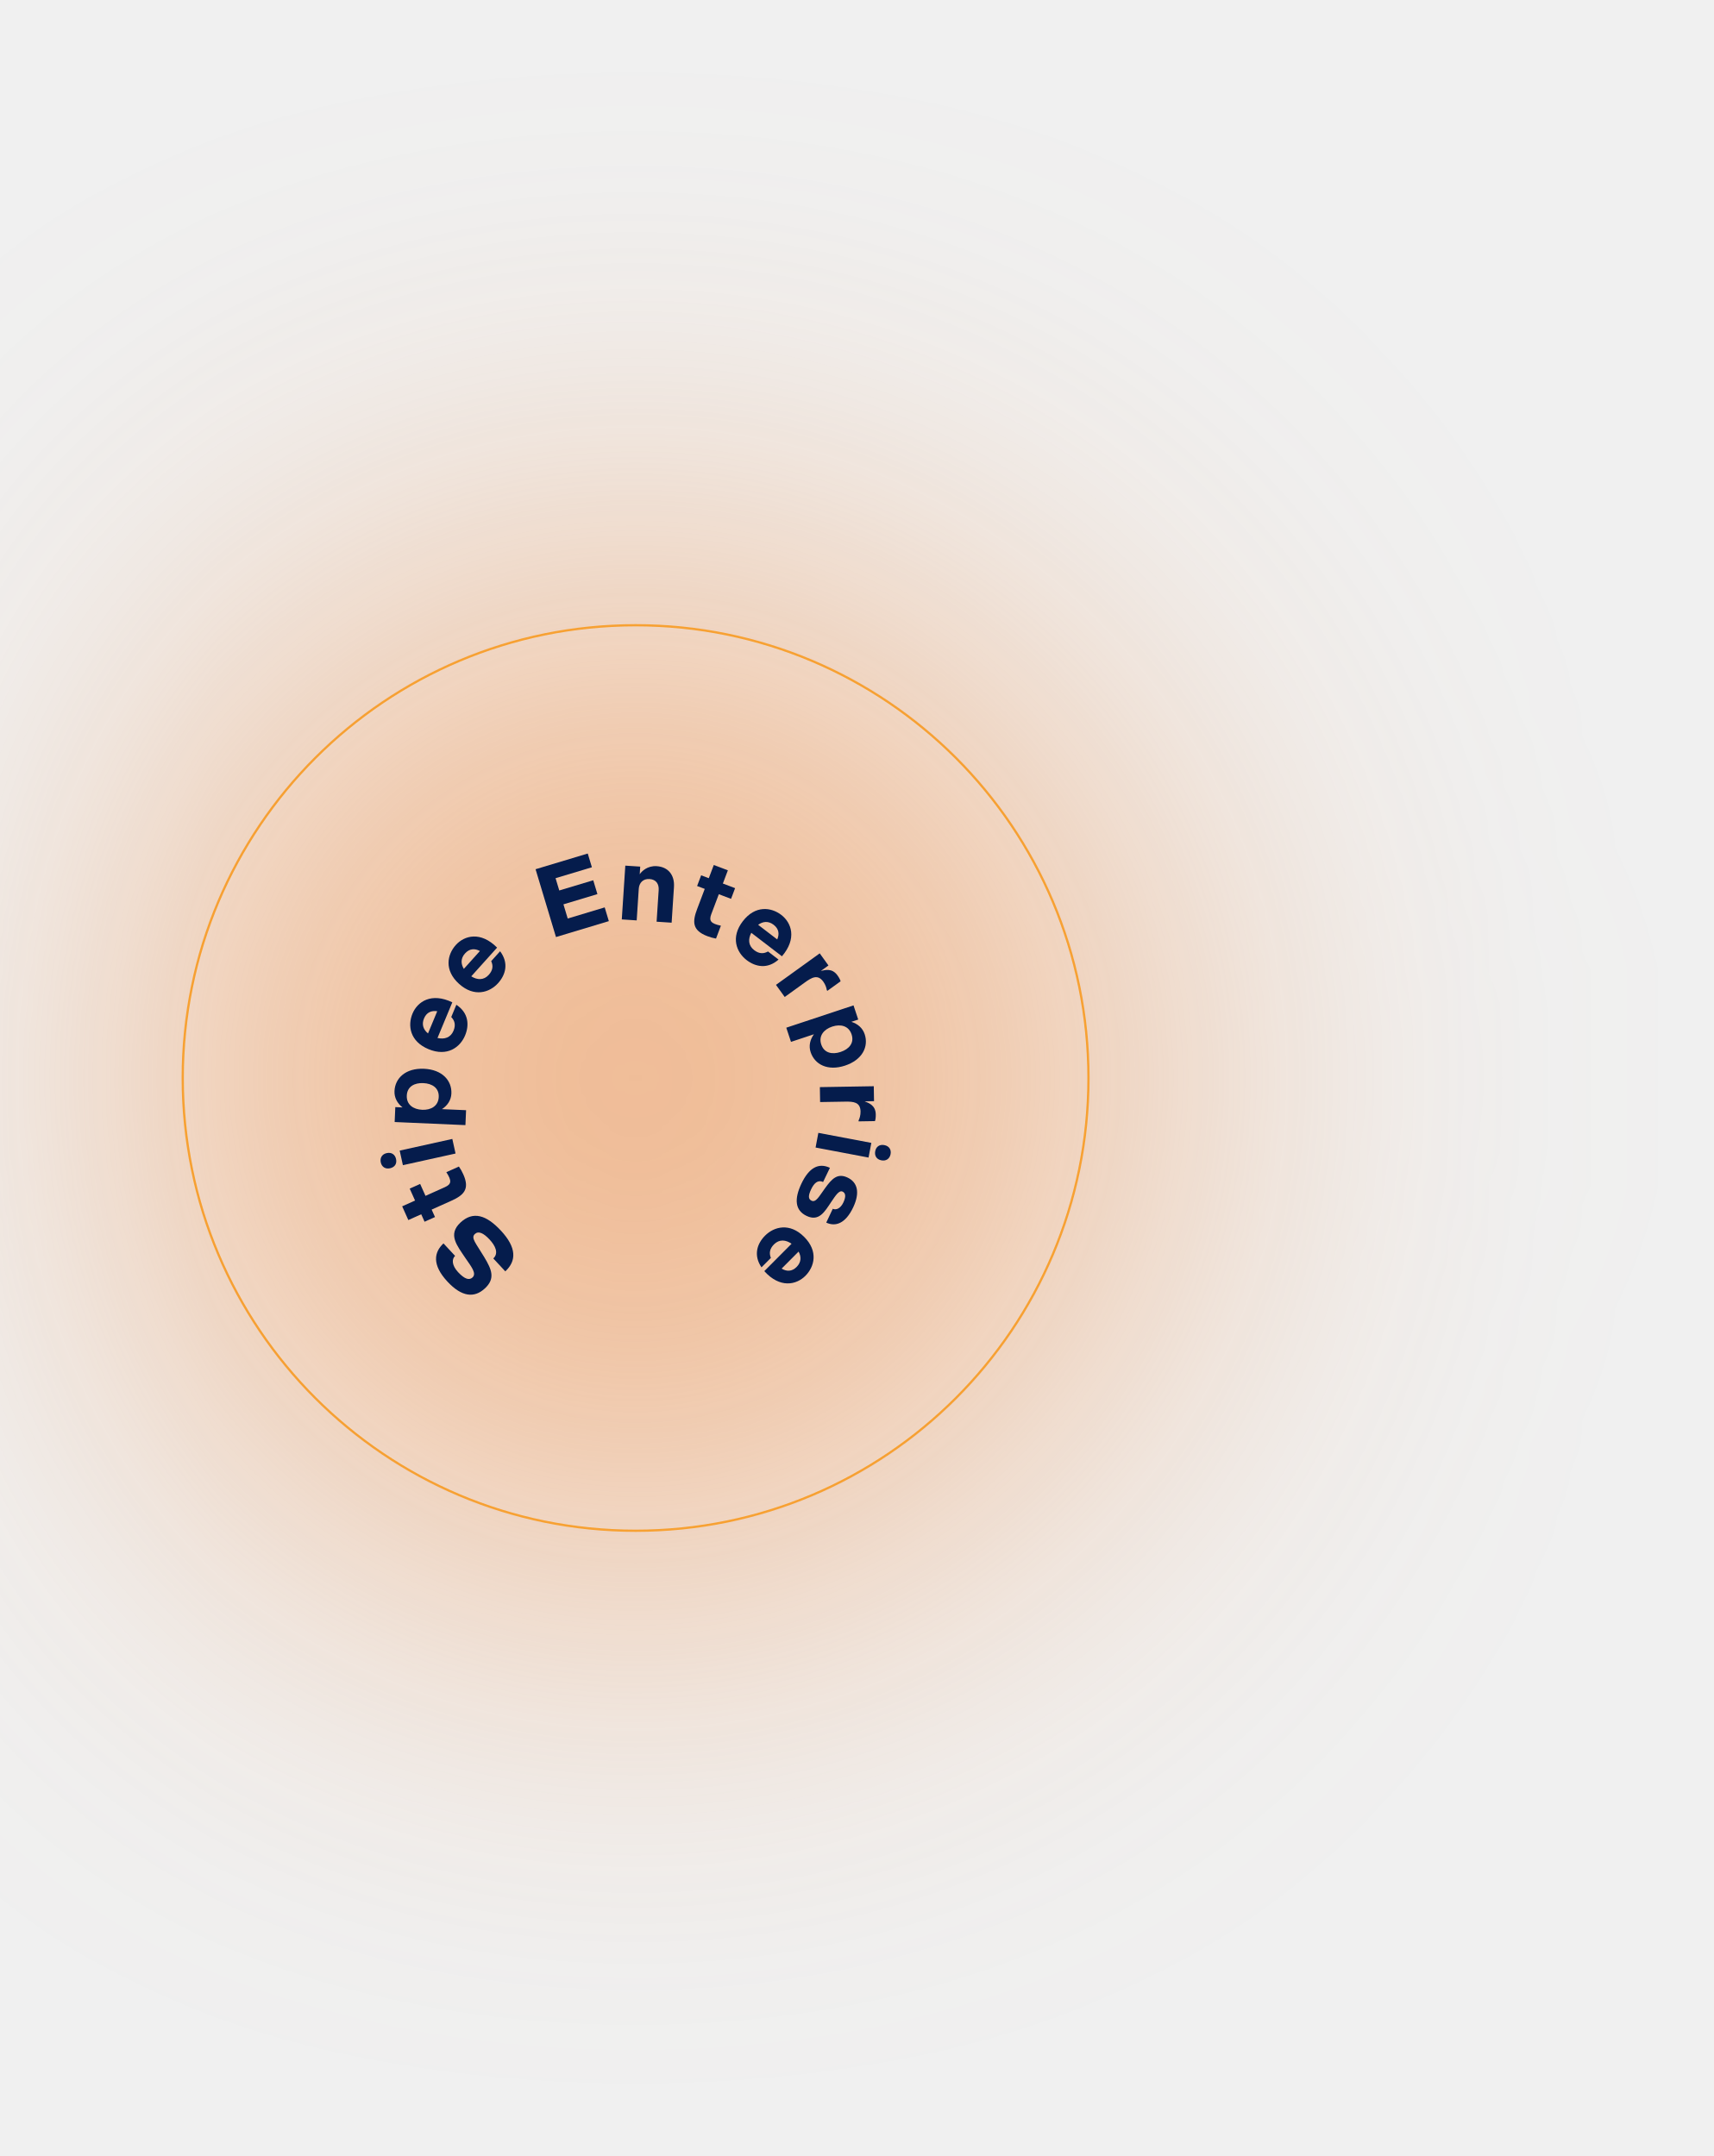
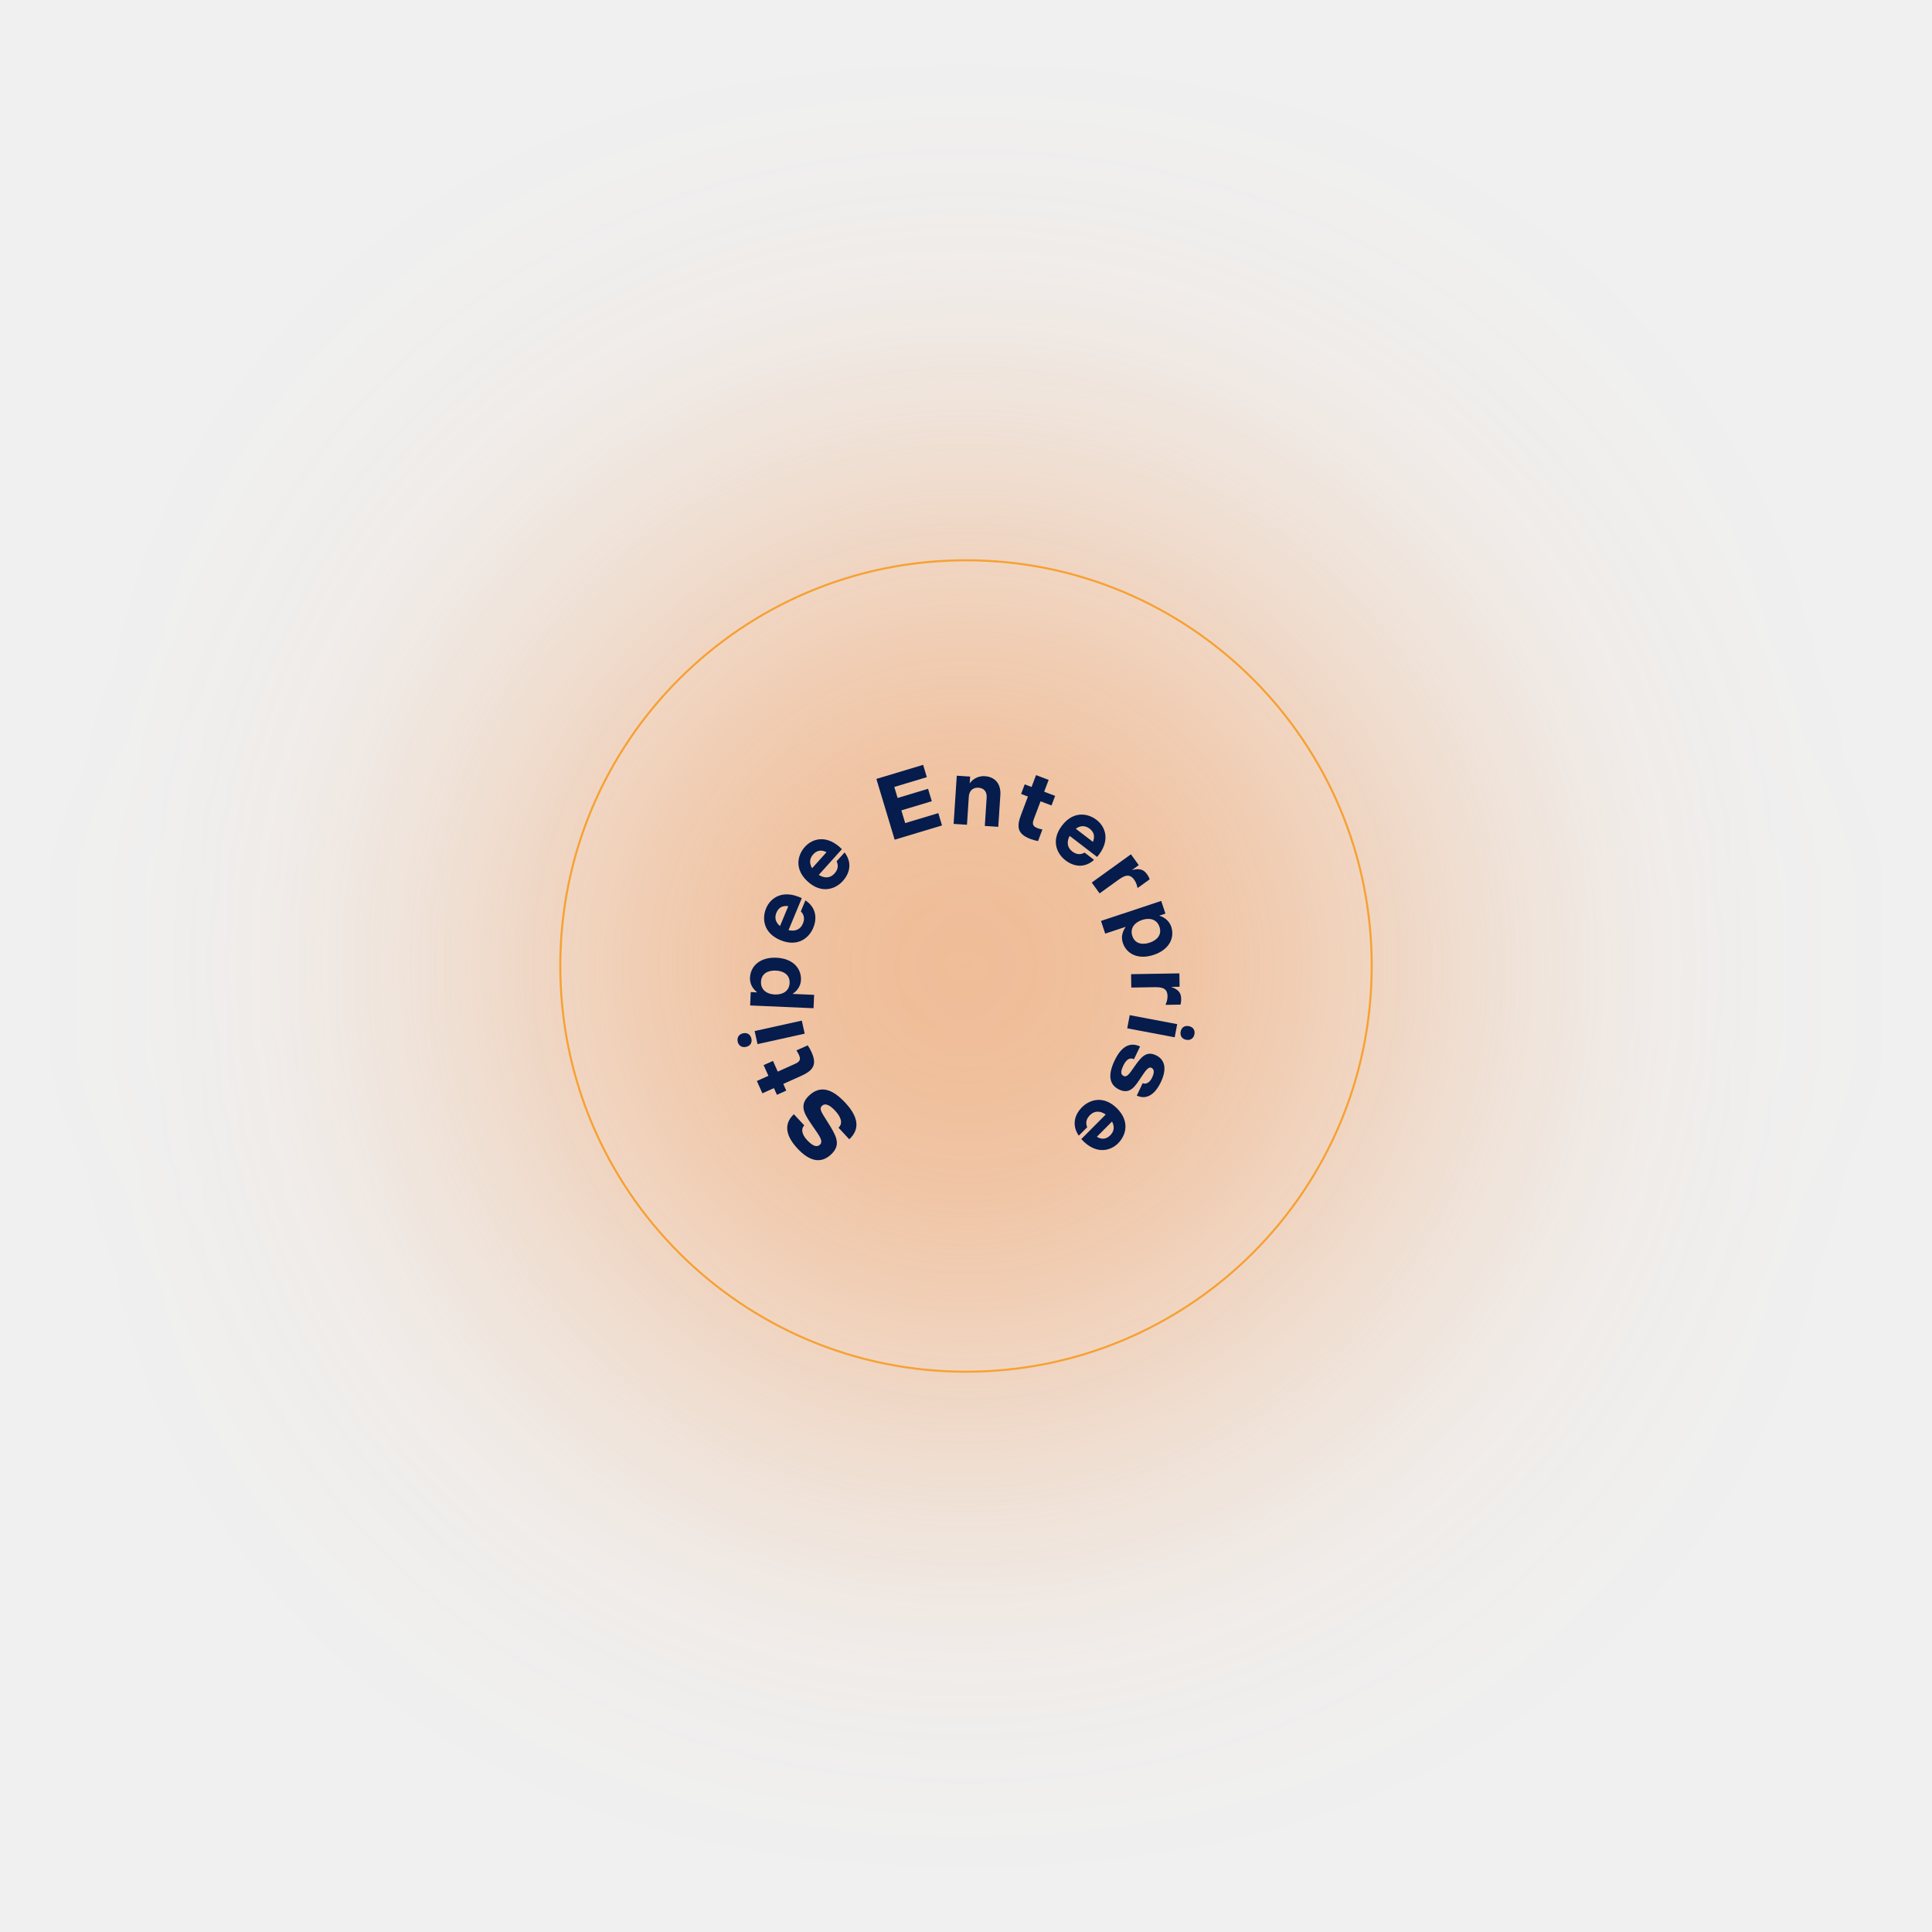
- <svg xmlns="http://www.w3.org/2000/svg" width="755" height="950" viewBox="0 0 755 950" fill="none">
+ <svg xmlns="http://www.w3.org/2000/svg" width="950" height="950" viewBox="0 0 950 950" fill="none">
  <g filter="url(#filter0_b)">
-     <circle cx="280" cy="475" r="200" fill="white" fill-opacity="0.2" />
-     <circle cx="280" cy="475" r="199.5" stroke="#FAAA31" />
+     <circle cx="475" cy="475" r="200" fill="white" fill-opacity="0.2" />
+     <circle cx="475" cy="475" r="199.5" stroke="#FAAA31" />
  </g>
  <g filter="url(#filter1_f)">
-     <circle cx="280" cy="475" r="225" fill="#EE8437" fill-opacity="0.5" />
+     <circle cx="475" cy="475" r="225" fill="#EE8437" fill-opacity="0.5" />
  </g>
-   <path d="M205.059 554.388C207.544 558.044 210.088 561.084 208.167 562.869C206.736 564.199 204.753 563.726 201.778 560.525C199.049 557.587 198.932 554.818 200.476 553.383L195.367 547.885C191.224 551.734 190.185 557.262 197.114 564.719C203.413 571.498 208.959 572.029 213.591 567.724C218.223 563.42 216.729 559.546 213.299 553.89C209.632 547.754 207.314 545.486 209.197 543.736C210.741 542.302 212.961 543.256 215.691 546.194C218.141 548.83 219.837 552.166 217.314 554.511L222.598 560.198C227.569 555.578 227.602 549.723 220.673 542.266C214.199 535.299 208.37 533.557 202.872 538.666C197.11 544.02 201.406 548.87 205.059 554.388Z" fill="#051C4C" />
-   <path d="M187.441 526.933L185.084 521.679L180.487 523.742L182.844 528.995L177.169 531.541L179.883 537.592L185.559 535.046L187.032 538.329L191.629 536.267L190.155 532.983L198.739 529.132C204.18 526.691 207.073 524.097 204.106 517.484C203.475 516.076 202.96 515.18 202.157 514.019L196.622 516.502C199.021 520.216 198.979 521.756 196.024 523.082L187.441 526.933Z" fill="#051C4C" />
-   <path d="M174.47 510.711C174.037 508.753 172.521 507.614 170.363 508.092C168.254 508.559 167.311 510.242 167.744 512.2C168.178 514.157 169.732 515.235 171.841 514.768C173.999 514.29 174.904 512.668 174.47 510.711ZM200.68 508.278L199.258 501.853L176.068 506.987L177.49 513.412L200.68 508.278Z" fill="#051C4C" />
-   <path d="M173.784 480.759C173.656 483.687 175.039 486.166 177.328 487.964L174.144 487.825L173.856 494.399L205.032 495.762L205.319 489.188L194.688 488.723C197.124 487.132 198.719 484.783 198.847 481.855C199.097 476.154 194.833 471.285 186.769 470.933C178.706 470.58 174.033 475.058 173.784 480.759ZM193.276 483.361C193.1 487.367 189.831 489.18 185.979 489.011C182.075 488.841 179.028 486.752 179.203 482.746C179.378 478.74 182.59 477.079 186.493 477.25C190.345 477.418 193.451 479.355 193.276 483.361Z" fill="#051C4C" />
-   <path d="M192.728 457.37L199.256 441.656C190.025 437.208 183.908 441.347 181.719 446.617C179.549 451.84 180.478 458.85 188.786 462.301C197.047 465.733 202.717 461.464 204.887 456.242C206.78 451.684 206.45 446.314 201.037 442.729L198.788 448.141C200.229 449.631 200.892 451.52 199.787 454.179C198.505 457.265 195.726 458.059 192.728 457.37ZM186.779 448.775C187.923 446.021 190.101 445.201 192.616 445.578L188.553 455.358C186.551 453.746 185.655 451.481 186.779 448.775Z" fill="#051C4C" />
-   <path d="M207.606 430.202L218.982 417.547C211.752 410.287 204.607 412.16 200.792 416.403C197.012 420.609 195.56 427.53 202.251 433.545C208.903 439.525 215.669 437.381 219.45 433.175C222.749 429.505 224.221 424.33 220.305 419.151L216.387 423.51C217.252 425.393 217.249 427.395 215.324 429.536C213.09 432.021 210.205 431.847 207.606 430.202ZM204.849 420.119C206.842 417.902 209.169 417.851 211.417 419.042L204.337 426.917C202.983 424.732 202.89 422.298 204.849 420.119Z" fill="#051C4C" />
-   <path d="M266.386 399.827L250.091 404.731L248.209 398.479L263.175 393.975L261.338 387.87L246.372 392.374L244.742 386.959L260.742 382.144L258.919 376.089L235.93 383.008L244.923 412.89L268.208 405.882L266.386 399.827Z" fill="#051C4C" />
-   <path d="M289.308 381.662C285.204 381.394 282.67 383.907 281.81 385.241L282.031 381.856L275.465 381.426L273.913 405.126L280.479 405.556L281.39 391.654C281.561 389.037 283.231 387.138 286.155 387.329C289.131 387.524 290.333 389.612 290.162 392.228L289.252 406.13L295.869 406.564L296.897 390.866C297.247 385.531 294.336 381.992 289.308 381.662Z" fill="#051C4C" />
-   <path d="M316.661 394.021L322.047 396.058L323.829 391.346L318.444 389.309L320.644 383.491L314.441 381.145L312.241 386.963L308.875 385.69L307.092 390.402L310.458 391.675L307.13 400.475C305.021 406.053 304.817 409.933 311.597 412.498C313.04 413.043 314.038 413.311 315.427 413.561L317.573 407.887C313.249 406.967 312.188 405.85 313.333 402.821L316.661 394.021Z" fill="#051C4C" />
-   <path d="M330.963 411.018L344.469 421.369C351.141 413.593 348.715 406.617 344.186 403.145C339.697 399.705 332.684 398.799 327.211 405.94C321.77 413.04 324.436 419.618 328.925 423.058C332.842 426.06 338.116 427.122 342.973 422.813L338.322 419.248C336.512 420.258 334.515 420.412 332.23 418.66C329.578 416.628 329.526 413.738 330.963 411.018ZM340.799 407.48C343.166 409.294 343.398 411.61 342.387 413.944L333.981 407.502C336.054 405.981 338.473 405.698 340.799 407.48Z" fill="#051C4C" />
-   <path d="M368.923 429.776C366.488 426.398 363.403 427.481 361.618 427.817L364.954 425.412L361.106 420.074L341.838 433.962L345.686 439.3L354.569 432.897C357.572 430.733 360.225 429.138 362.69 432.558C363.682 433.934 364.106 435.402 364.224 436.268L364.464 436.602L370.303 432.393C370.151 431.743 369.674 430.818 368.923 429.776Z" fill="#051C4C" />
-   <path d="M380.921 455.719C379.997 452.938 377.821 451.115 375.042 450.25L378.067 449.246L375.993 443.001L346.378 452.836L348.452 459.081L358.551 455.727C356.842 458.082 356.188 460.845 357.112 463.626C358.91 469.042 364.63 472.072 372.289 469.528C379.949 466.984 382.719 461.135 380.921 455.719ZM361.781 460.234C360.517 456.428 362.927 453.57 366.586 452.354C370.294 451.123 373.886 451.989 375.15 455.794C376.413 459.6 374.004 462.296 370.296 463.527C366.637 464.742 363.045 464.039 361.781 460.234Z" fill="#051C4C" />
-   <path d="M385.797 491.053C385.727 486.889 382.576 486.016 380.918 485.273L385.03 485.204L384.92 478.624L361.172 479.023L361.282 485.602L372.231 485.419C375.932 485.357 379.02 485.562 379.091 489.777C379.119 491.473 378.63 492.921 378.231 493.699L378.238 494.11L385.434 493.989C385.681 493.368 385.818 492.338 385.797 491.053Z" fill="#051C4C" />
-   <path d="M385.554 507.261C385.181 509.231 386.126 510.875 388.298 511.286C390.419 511.688 391.95 510.513 392.323 508.543C392.696 506.573 391.691 504.97 389.57 504.568C387.398 504.157 385.927 505.291 385.554 507.261ZM360.506 499.171L359.282 505.636L382.619 510.054L383.843 503.589L360.506 499.171Z" fill="#051C4C" />
-   <path d="M366.17 529.627C368.061 526.825 369.637 524.328 371.171 525.052C372.519 525.689 372.761 527.224 371.51 529.874C370.26 532.524 368.3 533.304 366.858 532.624L363.984 538.715C367.982 540.602 372.436 539.236 375.859 531.983C378.931 525.474 377.77 520.947 373.353 518.863C368.937 516.778 366.444 519.41 363.479 523.525C360.913 527.033 359.463 529.986 357.51 529.065C355.976 528.341 356.032 526.776 357.305 524.079C358.512 521.522 360.172 519.691 362.59 520.832L365.598 514.577C360.624 512.229 356.375 514.487 353.017 521.601C349.858 528.295 350.156 533.325 355.363 535.783C360.849 538.372 363.322 533.854 366.17 529.627Z" fill="#051C4C" />
-   <path d="M348.7 548.04L336.693 560.097C343.543 567.717 350.773 566.211 354.8 562.168C358.791 558.161 360.594 551.323 354.219 544.975C347.881 538.663 341.014 540.458 337.024 544.465C333.541 547.962 331.807 553.055 335.453 558.427L339.589 554.275C338.821 552.35 338.926 550.35 340.958 548.31C343.316 545.942 346.188 546.264 348.7 548.04ZM350.939 558.25C348.835 560.363 346.508 560.295 344.324 558.991L351.797 551.487C353.038 553.738 353.006 556.174 350.939 558.25Z" fill="#051C4C" />
+   <path d="M400.059 554.388C402.544 558.044 405.088 561.084 403.167 562.869C401.736 564.199 399.753 563.726 396.778 560.525C394.049 557.587 393.932 554.818 395.476 553.383L390.367 547.885C386.224 551.734 385.185 557.262 392.114 564.719C398.413 571.498 403.959 572.029 408.591 567.724C413.223 563.42 411.729 559.546 408.299 553.89C404.632 547.754 402.314 545.486 404.197 543.736C405.741 542.302 407.961 543.256 410.691 546.194C413.141 548.83 414.837 552.166 412.314 554.511L417.598 560.198C422.569 555.578 422.602 549.723 415.673 542.266C409.199 535.299 403.37 533.557 397.872 538.666C392.11 544.02 396.406 548.87 400.059 554.388Z" fill="#051C4C" />
+   <path d="M382.441 526.933L380.084 521.679L375.487 523.742L377.844 528.995L372.169 531.541L374.883 537.592L380.559 535.046L382.032 538.329L386.629 536.267L385.155 532.983L393.739 529.132C399.18 526.691 402.073 524.097 399.106 517.484C398.475 516.076 397.96 515.18 397.157 514.019L391.622 516.502C394.021 520.216 393.979 521.756 391.024 523.082L382.441 526.933Z" fill="#051C4C" />
+   <path d="M369.47 510.711C369.037 508.753 367.521 507.614 365.363 508.092C363.254 508.559 362.311 510.242 362.744 512.2C363.178 514.157 364.732 515.235 366.841 514.768C368.999 514.29 369.904 512.668 369.47 510.711ZM395.68 508.278L394.258 501.853L371.068 506.987L372.49 513.412L395.68 508.278Z" fill="#051C4C" />
+   <path d="M368.784 480.759C368.656 483.687 370.039 486.166 372.328 487.964L369.144 487.825L368.856 494.399L400.032 495.762L400.319 489.188L389.688 488.723C392.124 487.132 393.719 484.783 393.847 481.855C394.097 476.154 389.833 471.285 381.769 470.933C373.706 470.58 369.033 475.058 368.784 480.759ZM388.276 483.361C388.1 487.367 384.831 489.18 380.979 489.011C377.075 488.841 374.028 486.752 374.203 482.746C374.378 478.74 377.59 477.079 381.493 477.25C385.345 477.418 388.451 479.355 388.276 483.361Z" fill="#051C4C" />
+   <path d="M387.728 457.37L394.256 441.656C385.025 437.209 378.908 441.348 376.719 446.617C374.549 451.84 375.478 458.85 383.786 462.302C392.047 465.733 397.717 461.464 399.887 456.242C401.78 451.684 401.45 446.314 396.037 442.729L393.788 448.142C395.229 449.631 395.892 451.521 394.787 454.179C393.505 457.265 390.726 458.059 387.728 457.37ZM381.779 448.775C382.923 446.022 385.101 445.201 387.616 445.578L383.553 455.358C381.551 453.746 380.655 451.481 381.779 448.775Z" fill="#051C4C" />
+   <path d="M402.606 430.202L413.982 417.547C406.752 410.287 399.607 412.16 395.792 416.404C392.012 420.609 390.56 427.53 397.251 433.545C403.903 439.525 410.669 437.381 414.45 433.176C417.749 429.505 419.221 424.331 415.305 419.151L411.387 423.51C412.252 425.393 412.249 427.395 410.324 429.536C408.09 432.021 405.205 431.847 402.606 430.202ZM399.849 420.119C401.842 417.902 404.169 417.851 406.417 419.042L399.337 426.918C397.983 424.733 397.89 422.298 399.849 420.119Z" fill="#051C4C" />
+   <path d="M461.386 399.827L445.091 404.731L443.209 398.479L458.175 393.975L456.338 387.87L441.372 392.374L439.742 386.959L455.742 382.144L453.919 376.089L430.93 383.008L439.923 412.89L463.208 405.882L461.386 399.827Z" fill="#051C4C" />
+   <path d="M484.308 381.662C480.204 381.394 477.67 383.907 476.81 385.241L477.031 381.856L470.465 381.426L468.913 405.126L475.479 405.556L476.39 391.654C476.561 389.038 478.231 387.138 481.155 387.329C484.131 387.524 485.333 389.612 485.162 392.228L484.252 406.131L490.869 406.564L491.897 390.866C492.247 385.531 489.336 381.992 484.308 381.662Z" fill="#051C4C" />
+   <path d="M511.661 394.021L517.047 396.058L518.829 391.346L513.444 389.309L515.644 383.491L509.441 381.145L507.241 386.963L503.875 385.69L502.092 390.402L505.458 391.675L502.13 400.475C500.021 406.053 499.817 409.933 506.597 412.497C508.04 413.043 509.038 413.311 510.427 413.561L512.573 407.887C508.249 406.966 507.188 405.85 508.333 402.821L511.661 394.021Z" fill="#051C4C" />
+   <path d="M525.963 411.018L539.469 421.369C546.141 413.593 543.715 406.617 539.186 403.145C534.697 399.705 527.684 398.799 522.211 405.94C516.77 413.04 519.436 419.618 523.925 423.058C527.842 426.06 533.116 427.122 537.973 422.813L533.322 419.248C531.512 420.258 529.515 420.412 527.23 418.66C524.578 416.628 524.526 413.738 525.963 411.018ZM535.799 407.48C538.166 409.294 538.398 411.61 537.387 413.944L528.981 407.502C531.054 405.981 533.473 405.698 535.799 407.48Z" fill="#051C4C" />
+   <path d="M563.923 429.776C561.488 426.398 558.403 427.481 556.618 427.817L559.954 425.412L556.106 420.074L536.838 433.962L540.686 439.3L549.569 432.897C552.572 430.733 555.225 429.138 557.69 432.558C558.682 433.934 559.106 435.402 559.224 436.268L559.464 436.602L565.303 432.393C565.151 431.743 564.674 430.818 563.923 429.776Z" fill="#051C4C" />
+   <path d="M575.921 455.719C574.997 452.938 572.821 451.115 570.042 450.25L573.067 449.246L570.993 443.001L541.378 452.836L543.452 459.081L553.551 455.727C551.842 458.082 551.188 460.845 552.112 463.626C553.91 469.042 559.63 472.072 567.289 469.528C574.949 466.984 577.719 461.135 575.921 455.719ZM556.781 460.234C555.517 456.428 557.927 453.57 561.586 452.354C565.294 451.123 568.886 451.989 570.15 455.794C571.413 459.6 569.004 462.296 565.296 463.527C561.637 464.742 558.045 464.039 556.781 460.234Z" fill="#051C4C" />
+   <path d="M580.797 491.053C580.727 486.889 577.576 486.016 575.918 485.273L580.03 485.204L579.92 478.624L556.172 479.023L556.282 485.602L567.231 485.419C570.932 485.357 574.02 485.562 574.091 489.777C574.119 491.473 573.63 492.921 573.231 493.699L573.238 494.11L580.434 493.989C580.681 493.368 580.818 492.338 580.797 491.053Z" fill="#051C4C" />
+   <path d="M580.554 507.261C580.181 509.231 581.126 510.875 583.298 511.286C585.419 511.688 586.95 510.513 587.323 508.543C587.696 506.573 586.691 504.97 584.57 504.568C582.398 504.157 580.927 505.291 580.554 507.261ZM555.506 499.171L554.282 505.636L577.619 510.054L578.843 503.589L555.506 499.171Z" fill="#051C4C" />
+   <path d="M561.17 529.627C563.061 526.825 564.637 524.328 566.171 525.052C567.519 525.689 567.761 527.224 566.51 529.874C565.26 532.524 563.3 533.304 561.858 532.624L558.984 538.714C562.982 540.602 567.436 539.236 570.859 531.983C573.931 525.474 572.77 520.947 568.353 518.863C563.937 516.778 561.444 519.41 558.479 523.525C555.913 527.033 554.463 529.986 552.51 529.065C550.976 528.341 551.032 526.775 552.305 524.079C553.512 521.522 555.172 519.691 557.59 520.832L560.598 514.577C555.624 512.229 551.375 514.487 548.017 521.601C544.858 528.295 545.156 533.325 550.363 535.782C555.849 538.372 558.322 533.854 561.17 529.627Z" fill="#051C4C" />
+   <path d="M543.7 548.04L531.693 560.097C538.543 567.717 545.773 566.211 549.8 562.168C553.791 558.161 555.594 551.323 549.219 544.975C542.881 538.663 536.014 540.458 532.024 544.465C528.541 547.962 526.807 553.055 530.453 558.428L534.589 554.275C533.821 552.35 533.926 550.35 535.958 548.31C538.316 545.943 541.188 546.264 543.7 548.04ZM545.939 558.25C543.835 560.363 541.508 560.295 539.324 558.991L546.797 551.487C548.038 553.738 548.006 556.174 545.939 558.25Z" fill="#051C4C" />
  <defs>
-     <filter id="filter0_b" x="70" y="265" width="420" height="420" filterUnits="userSpaceOnUse" color-interpolation-filters="sRGB">
+     <filter id="filter0_b" x="265" y="265" width="420" height="420" filterUnits="userSpaceOnUse" color-interpolation-filters="sRGB">
      <feFlood flood-opacity="0" result="BackgroundImageFix" />
      <feGaussianBlur in="BackgroundImage" stdDeviation="5" />
      <feComposite in2="SourceAlpha" operator="in" result="effect1_backgroundBlur" />
      <feBlend mode="normal" in="SourceGraphic" in2="effect1_backgroundBlur" result="shape" />
    </filter>
-     <filter id="filter1_f" x="-195" y="0" width="950" height="950" filterUnits="userSpaceOnUse" color-interpolation-filters="sRGB">
+     <filter id="filter1_f" x="0" y="0" width="950" height="950" filterUnits="userSpaceOnUse" color-interpolation-filters="sRGB">
      <feFlood flood-opacity="0" result="BackgroundImageFix" />
      <feBlend mode="normal" in="SourceGraphic" in2="BackgroundImageFix" result="shape" />
      <feGaussianBlur stdDeviation="125" result="effect1_foregroundBlur" />
    </filter>
  </defs>
</svg>
